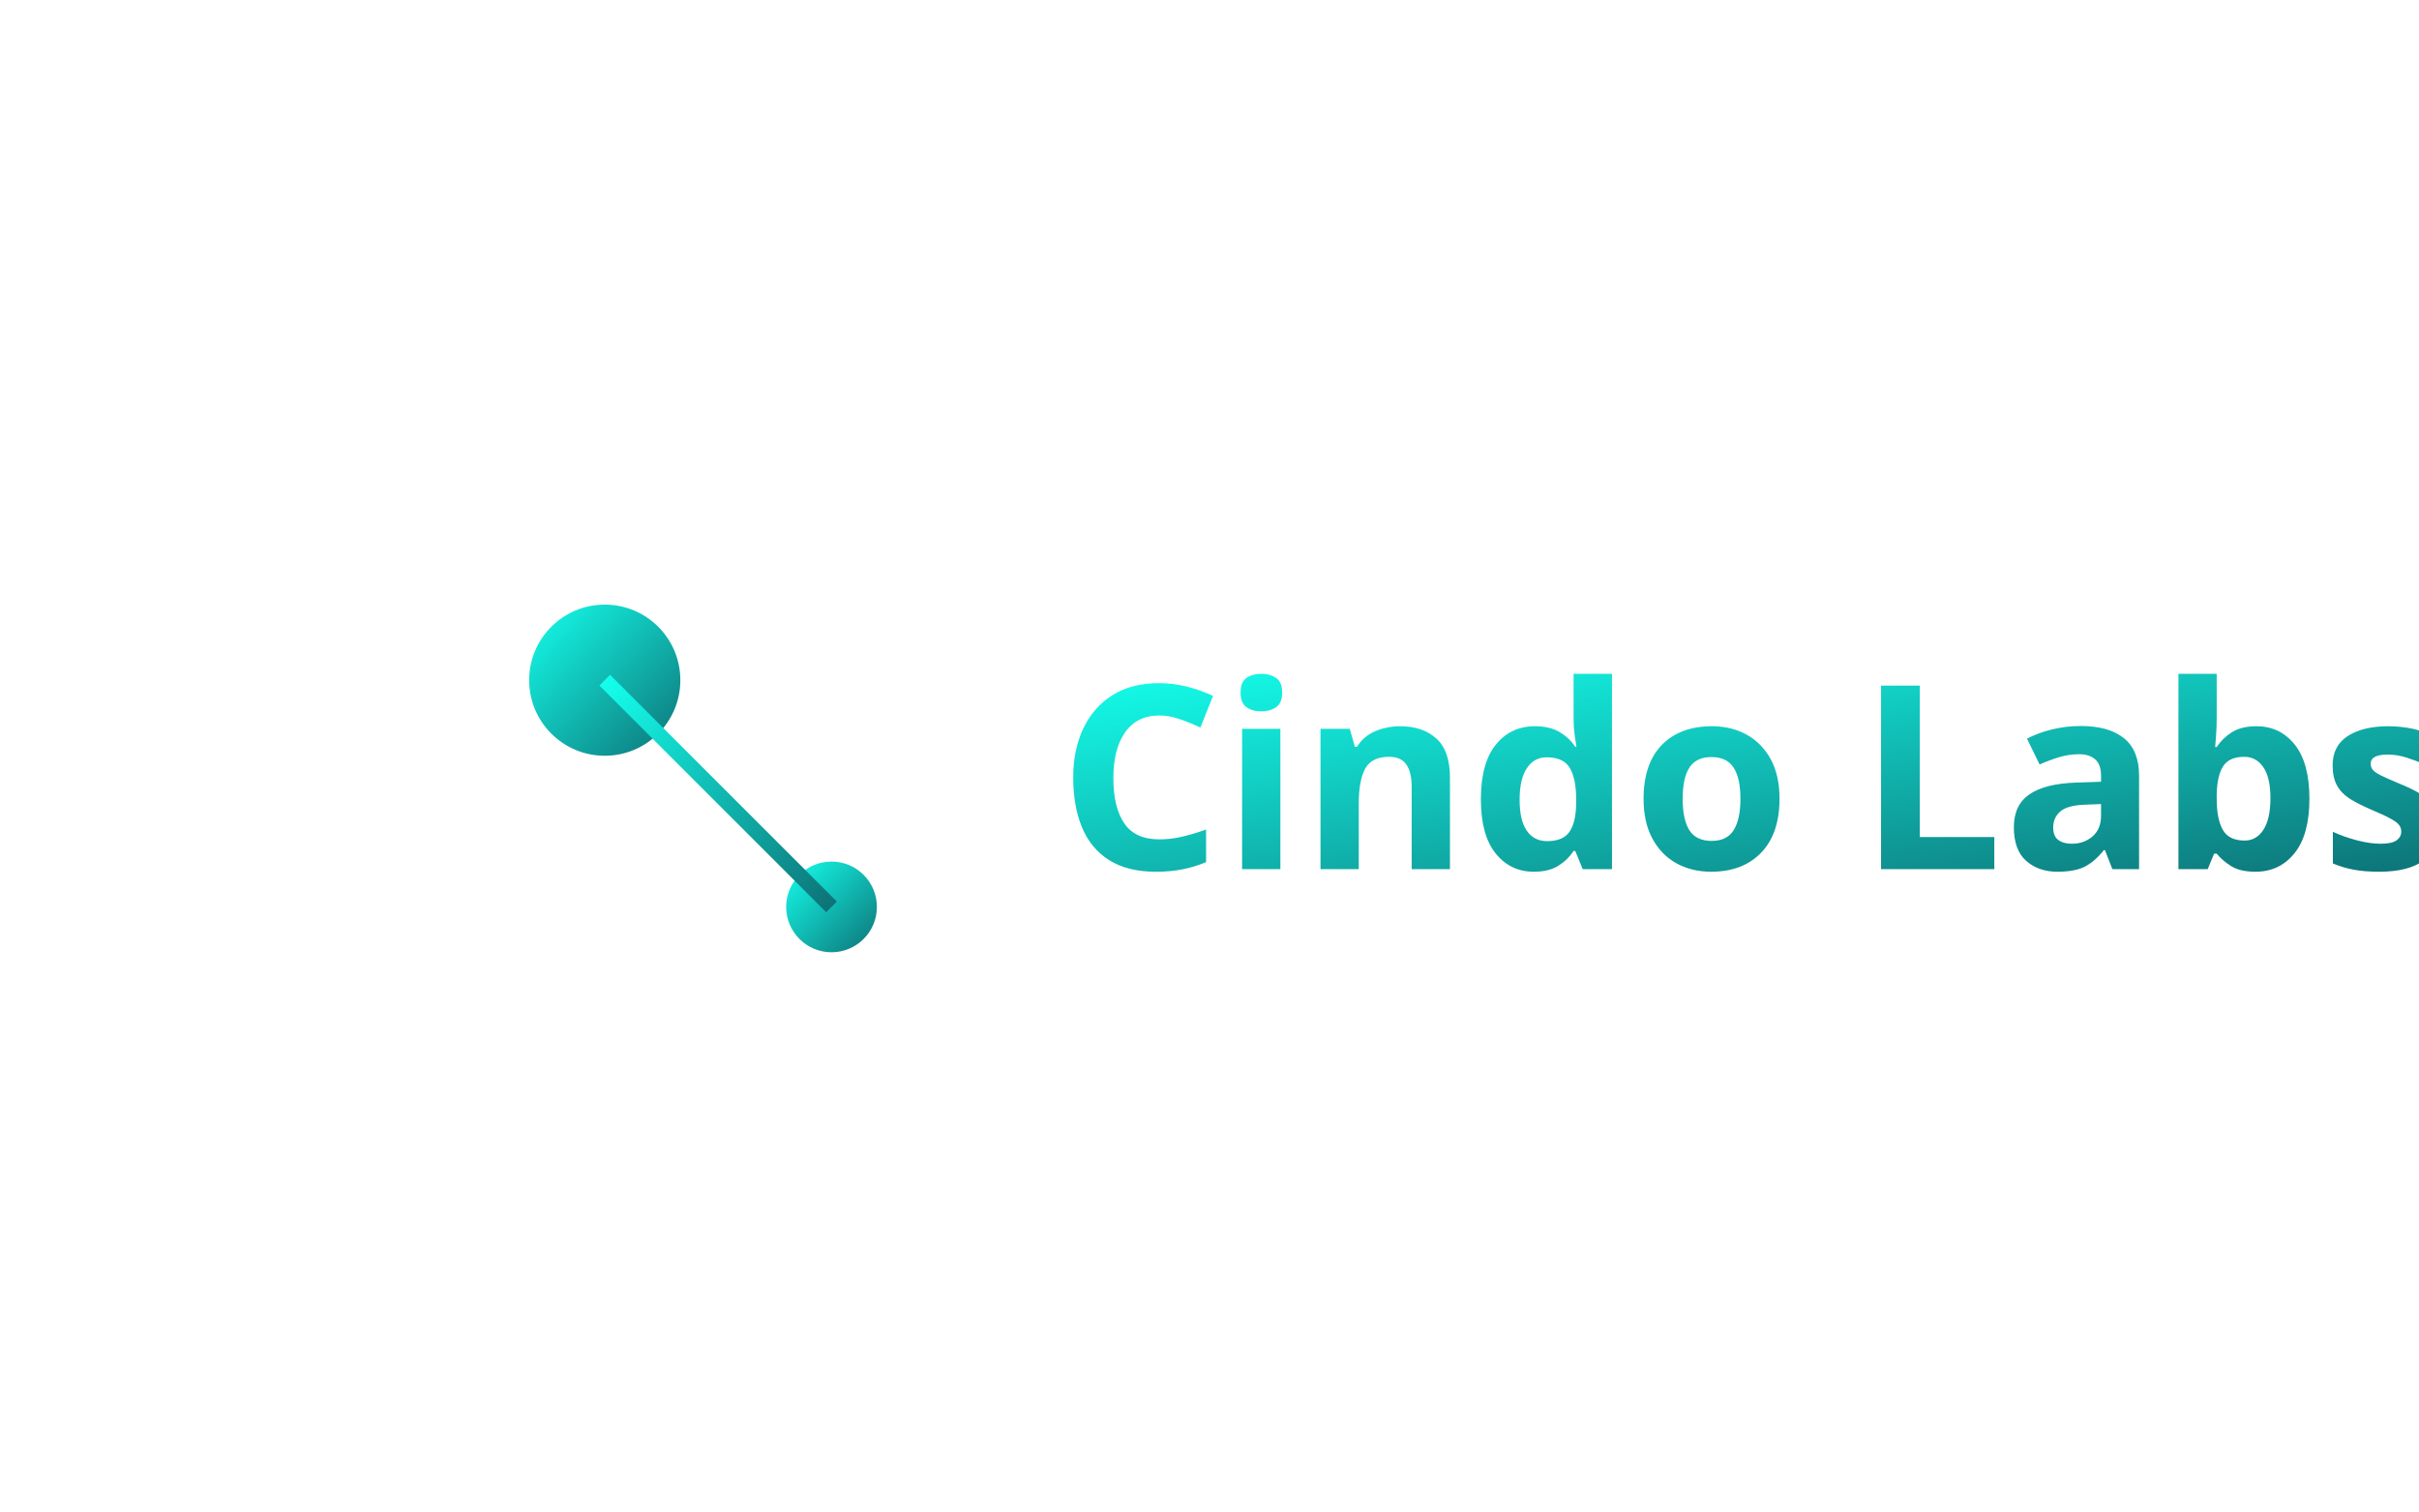
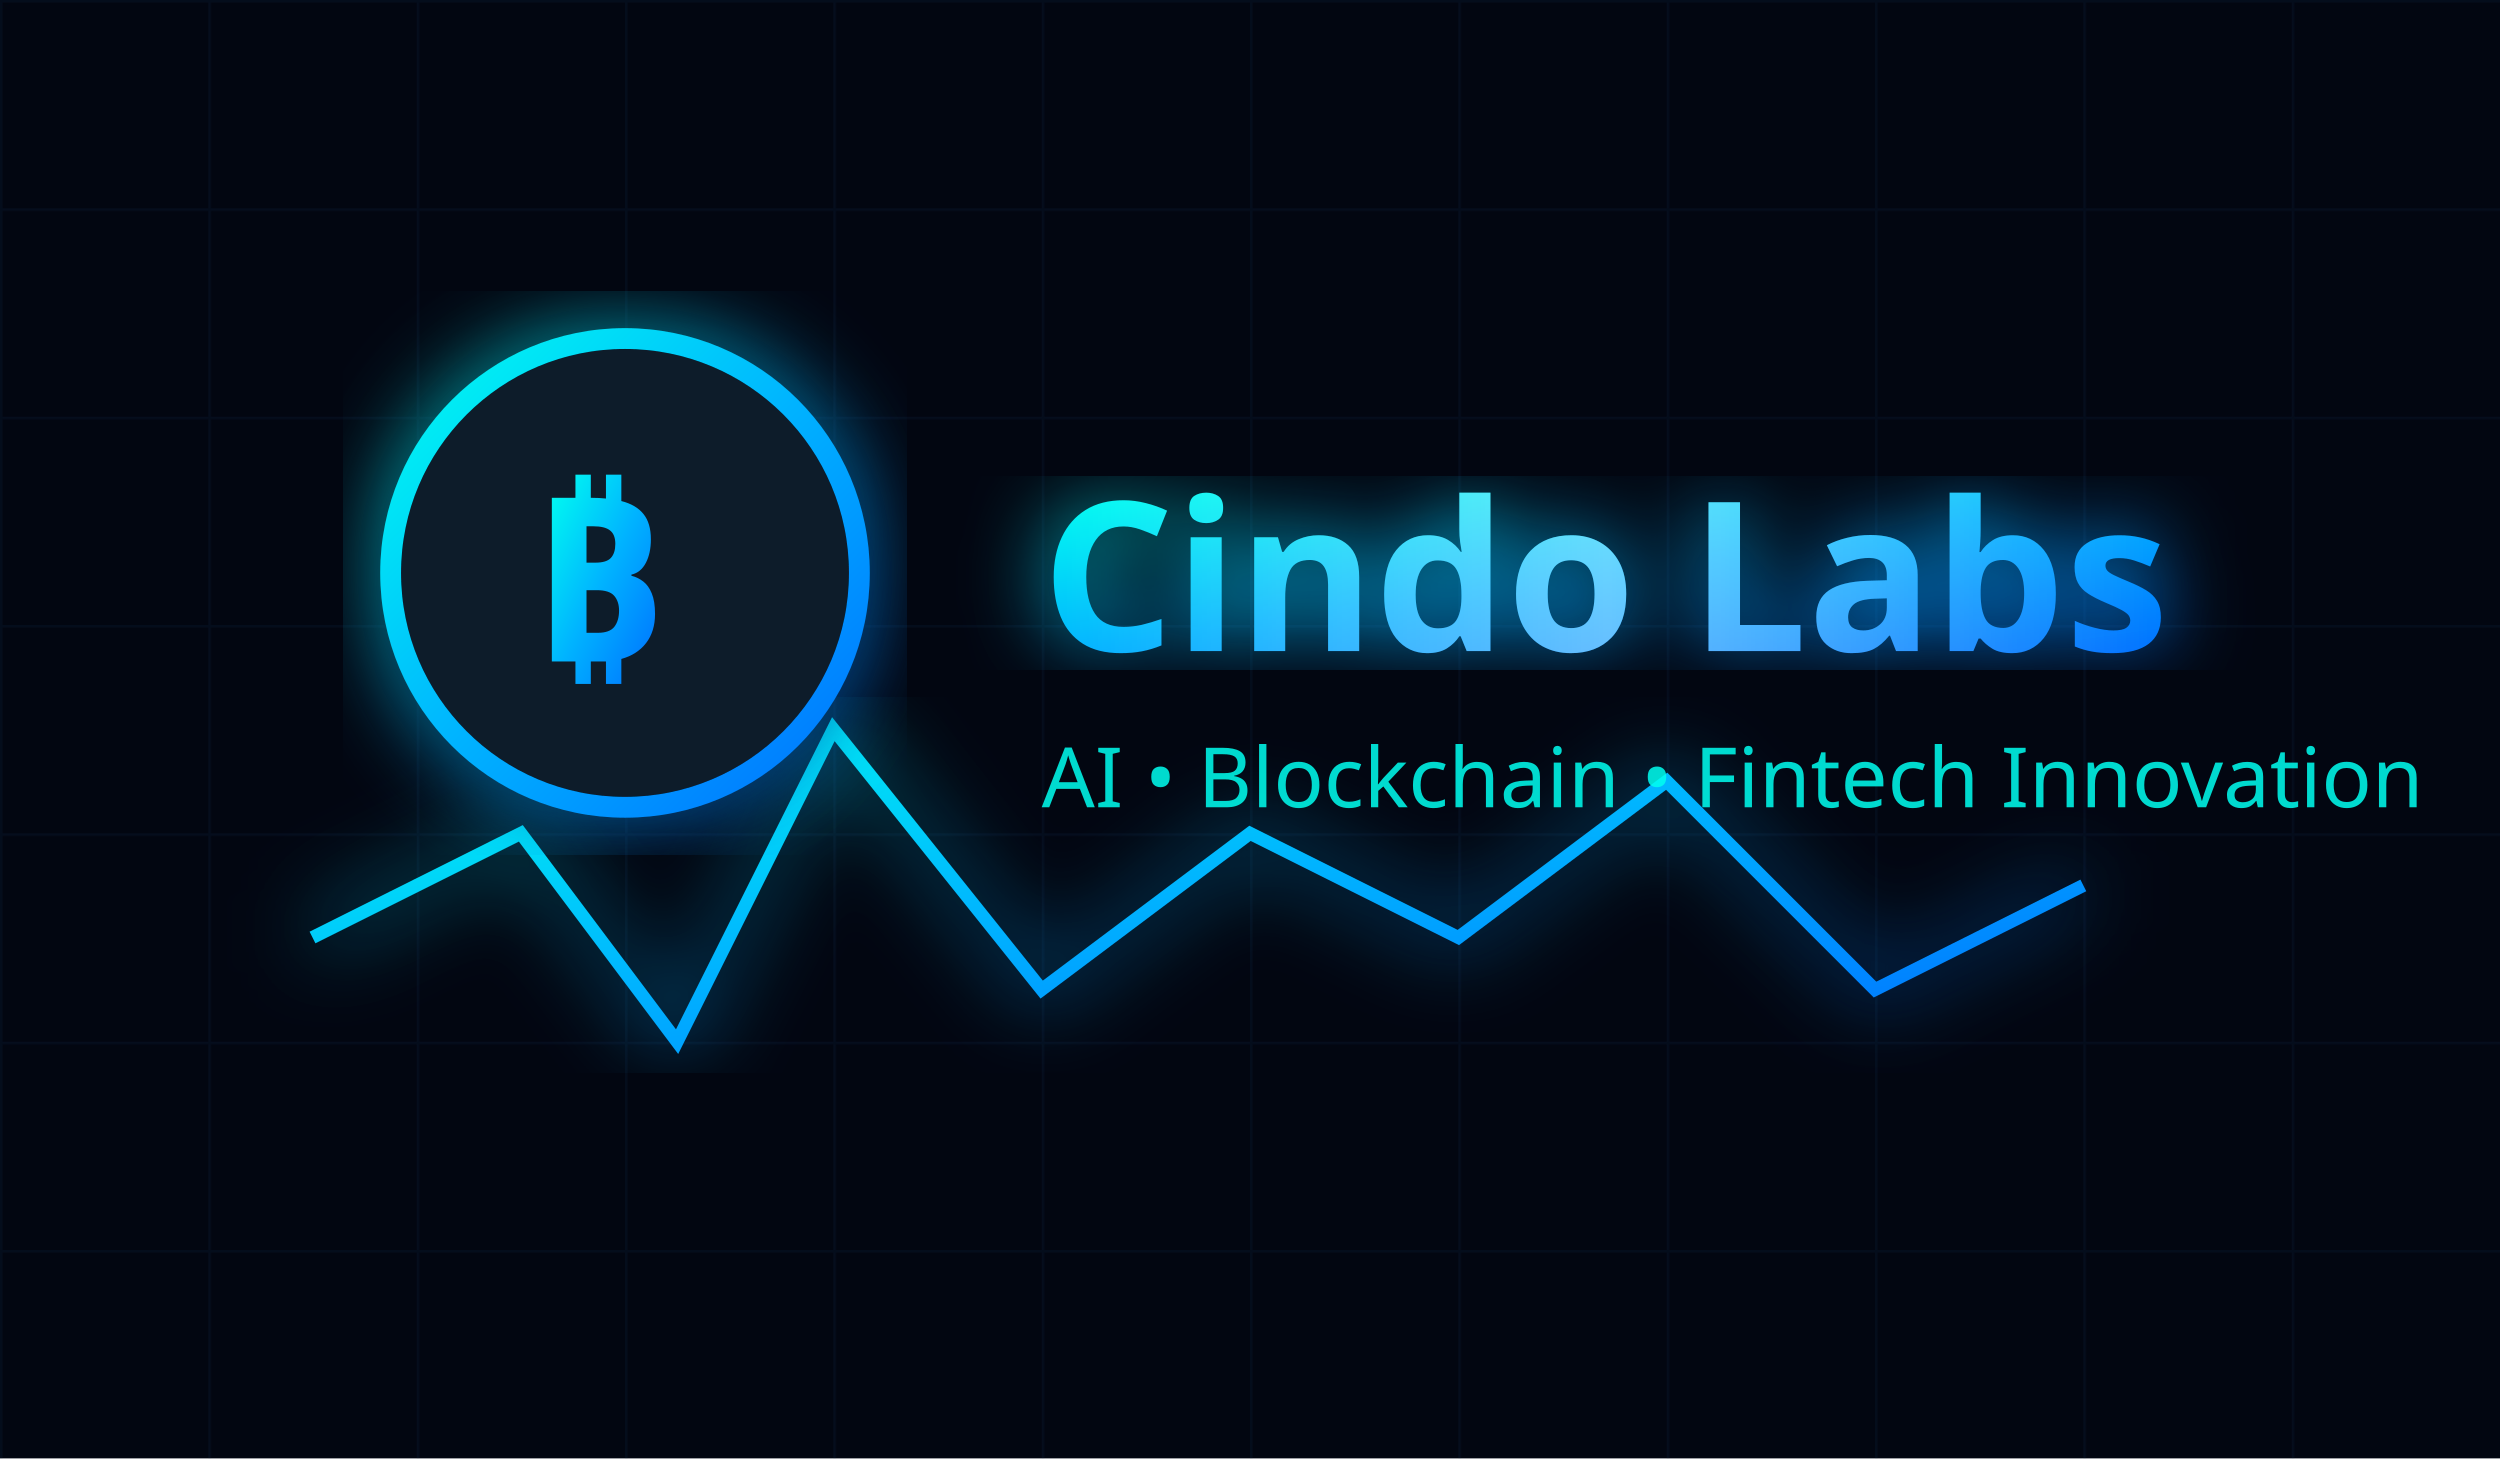
- <svg xmlns="http://www.w3.org/2000/svg" width="320" height="200" viewBox="0 0 320 200" role="img" aria-label="Cindo Labs Logo">
+ <svg xmlns="http://www.w3.org/2000/svg" width="480" height="280" viewBox="0 0 480 280" role="img" aria-label="Cindo Labs Crypto Fintech Logo">
  <defs>
-     <linearGradient id="techGrad" x1="0" y1="0" x2="1" y2="1">
-       <stop offset="0%" stop-color="#14FFEC" />
-       <stop offset="100%" stop-color="#0D7377" />
+     <linearGradient id="neonGrad" x1="0%" y1="0%" x2="100%" y2="100%">
+       <stop offset="0%" stop-color="#00FFF0" />
+       <stop offset="50%" stop-color="#00B3FF" />
+       <stop offset="100%" stop-color="#0070FF" />
    </linearGradient>
+     <filter id="glowBlur">
+       <feGaussianBlur stdDeviation="8" result="blur" />
+       <feMerge>
+         <feMergeNode in="blur" />
+         <feMergeNode in="SourceGraphic" />
+       </feMerge>
+     </filter>
+     <pattern id="grid" width="40" height="40" patternUnits="userSpaceOnUse">
+       <path d="M40 0 L0 0 0 40" fill="none" stroke="#0A1930" stroke-width="1" />
+     </pattern>
  </defs>
-   <circle cx="80" cy="90" r="10" fill="url(#techGrad)">
-     <animate attributeName="r" values="10;14;10" dur="3s" repeatCount="indefinite" />
-   </circle>
-   <circle cx="110" cy="120" r="6" fill="url(#techGrad)">
-     <animate attributeName="r" values="6;10;6" dur="2.5s" repeatCount="indefinite" />
-   </circle>
-   <line x1="80" y1="90" x2="110" y2="120" stroke="url(#techGrad)" stroke-width="2" />
-   <text x="140" y="115" font-family="Rajdhani, Montserrat, sans-serif" font-size="34" font-weight="700" fill="url(#techGrad)">
+   <rect width="480" height="280" fill="#020611" />
+   <rect width="480" height="280" fill="url(#grid)" opacity="0.35" />
+   <polyline id="pulse" points="60,180 100,160 130,200 160,140 200,190 240,160 280,180 320,150 360,190 400,170" fill="none" stroke="url(#neonGrad)" stroke-width="2.5" filter="url(#glowBlur)">
+     <animate attributeName="points" dur="4s" repeatCount="indefinite" values="       60,180 100,160 130,200 160,140 200,190 240,160 280,180 320,150 360,190 400,170;       60,170 100,190 130,160 160,180 200,150 240,200 280,170 320,190 360,160 400,180;       60,180 100,160 130,200 160,140 200,190 240,160 280,180 320,150 360,190 400,170" />
+   </polyline>
+   <circle cx="120" cy="110" r="45" fill="#081B2B" stroke="url(#neonGrad)" stroke-width="4" filter="url(#glowBlur)" />
+   <text x="102" y="127" font-family="Orbitron, sans-serif" font-size="44" font-weight="700" fill="url(#neonGrad)">
+     ₿
+   </text>
+   <text x="200" y="125" font-family="Poppins, Montserrat, sans-serif" font-size="40" font-weight="700" fill="url(#neonGrad)" filter="url(#glowBlur)">
+     Cindo Labs
+   </text>
+   <text x="200" y="155" font-family="Poppins, sans-serif" font-size="16" fill="#00FFF0" opacity="0.85">
+     AI • Blockchain • Fintech Innovation
+   </text>
+   <linearGradient id="shineGrad" x1="0" y1="0" x2="1" y2="0">
+     <stop offset="0%" stop-color="white" stop-opacity="0" />
+     <stop offset="50%" stop-color="white" stop-opacity="0.5" />
+     <stop offset="100%" stop-color="white" stop-opacity="0" />
+     <animateTransform attributeName="gradientTransform" type="translate" from="-1 0" to="1 0" dur="3.5s" repeatCount="indefinite" />
+   </linearGradient>
+   <text x="200" y="125" font-family="Poppins, Montserrat, sans-serif" font-size="40" font-weight="700" fill="url(#shineGrad)" opacity="0.8">
    Cindo Labs
  </text>
</svg>
